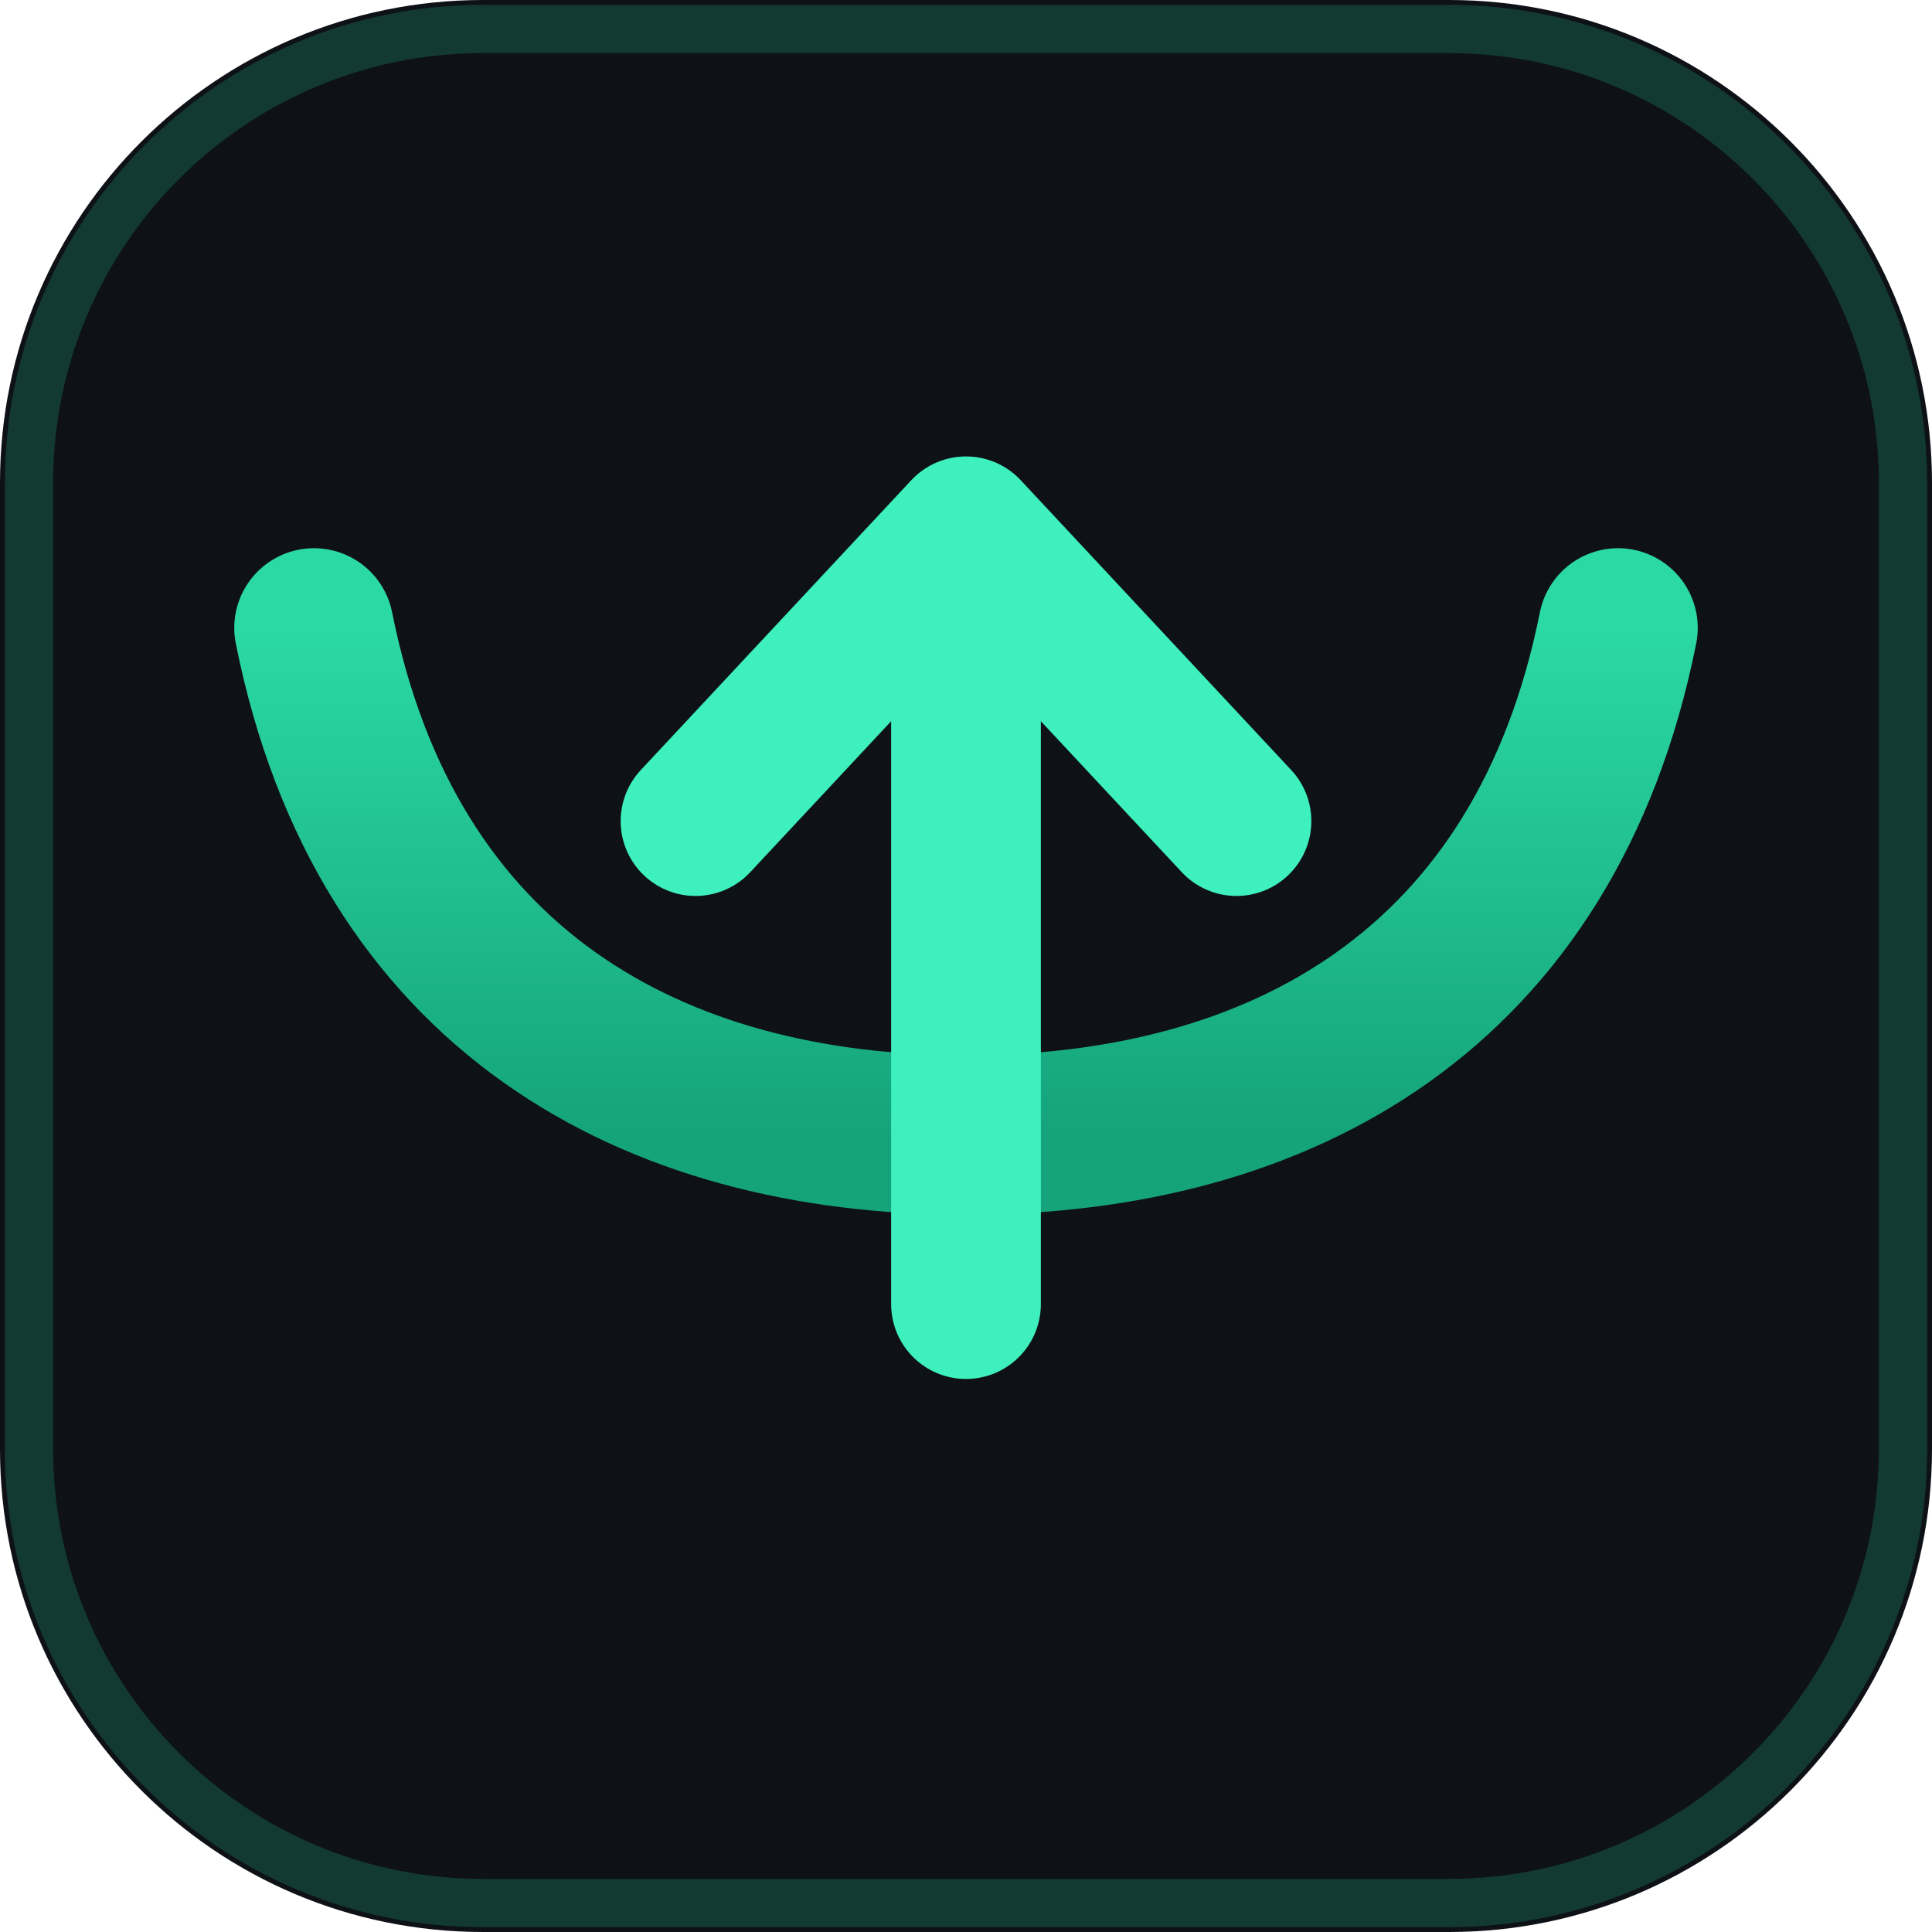
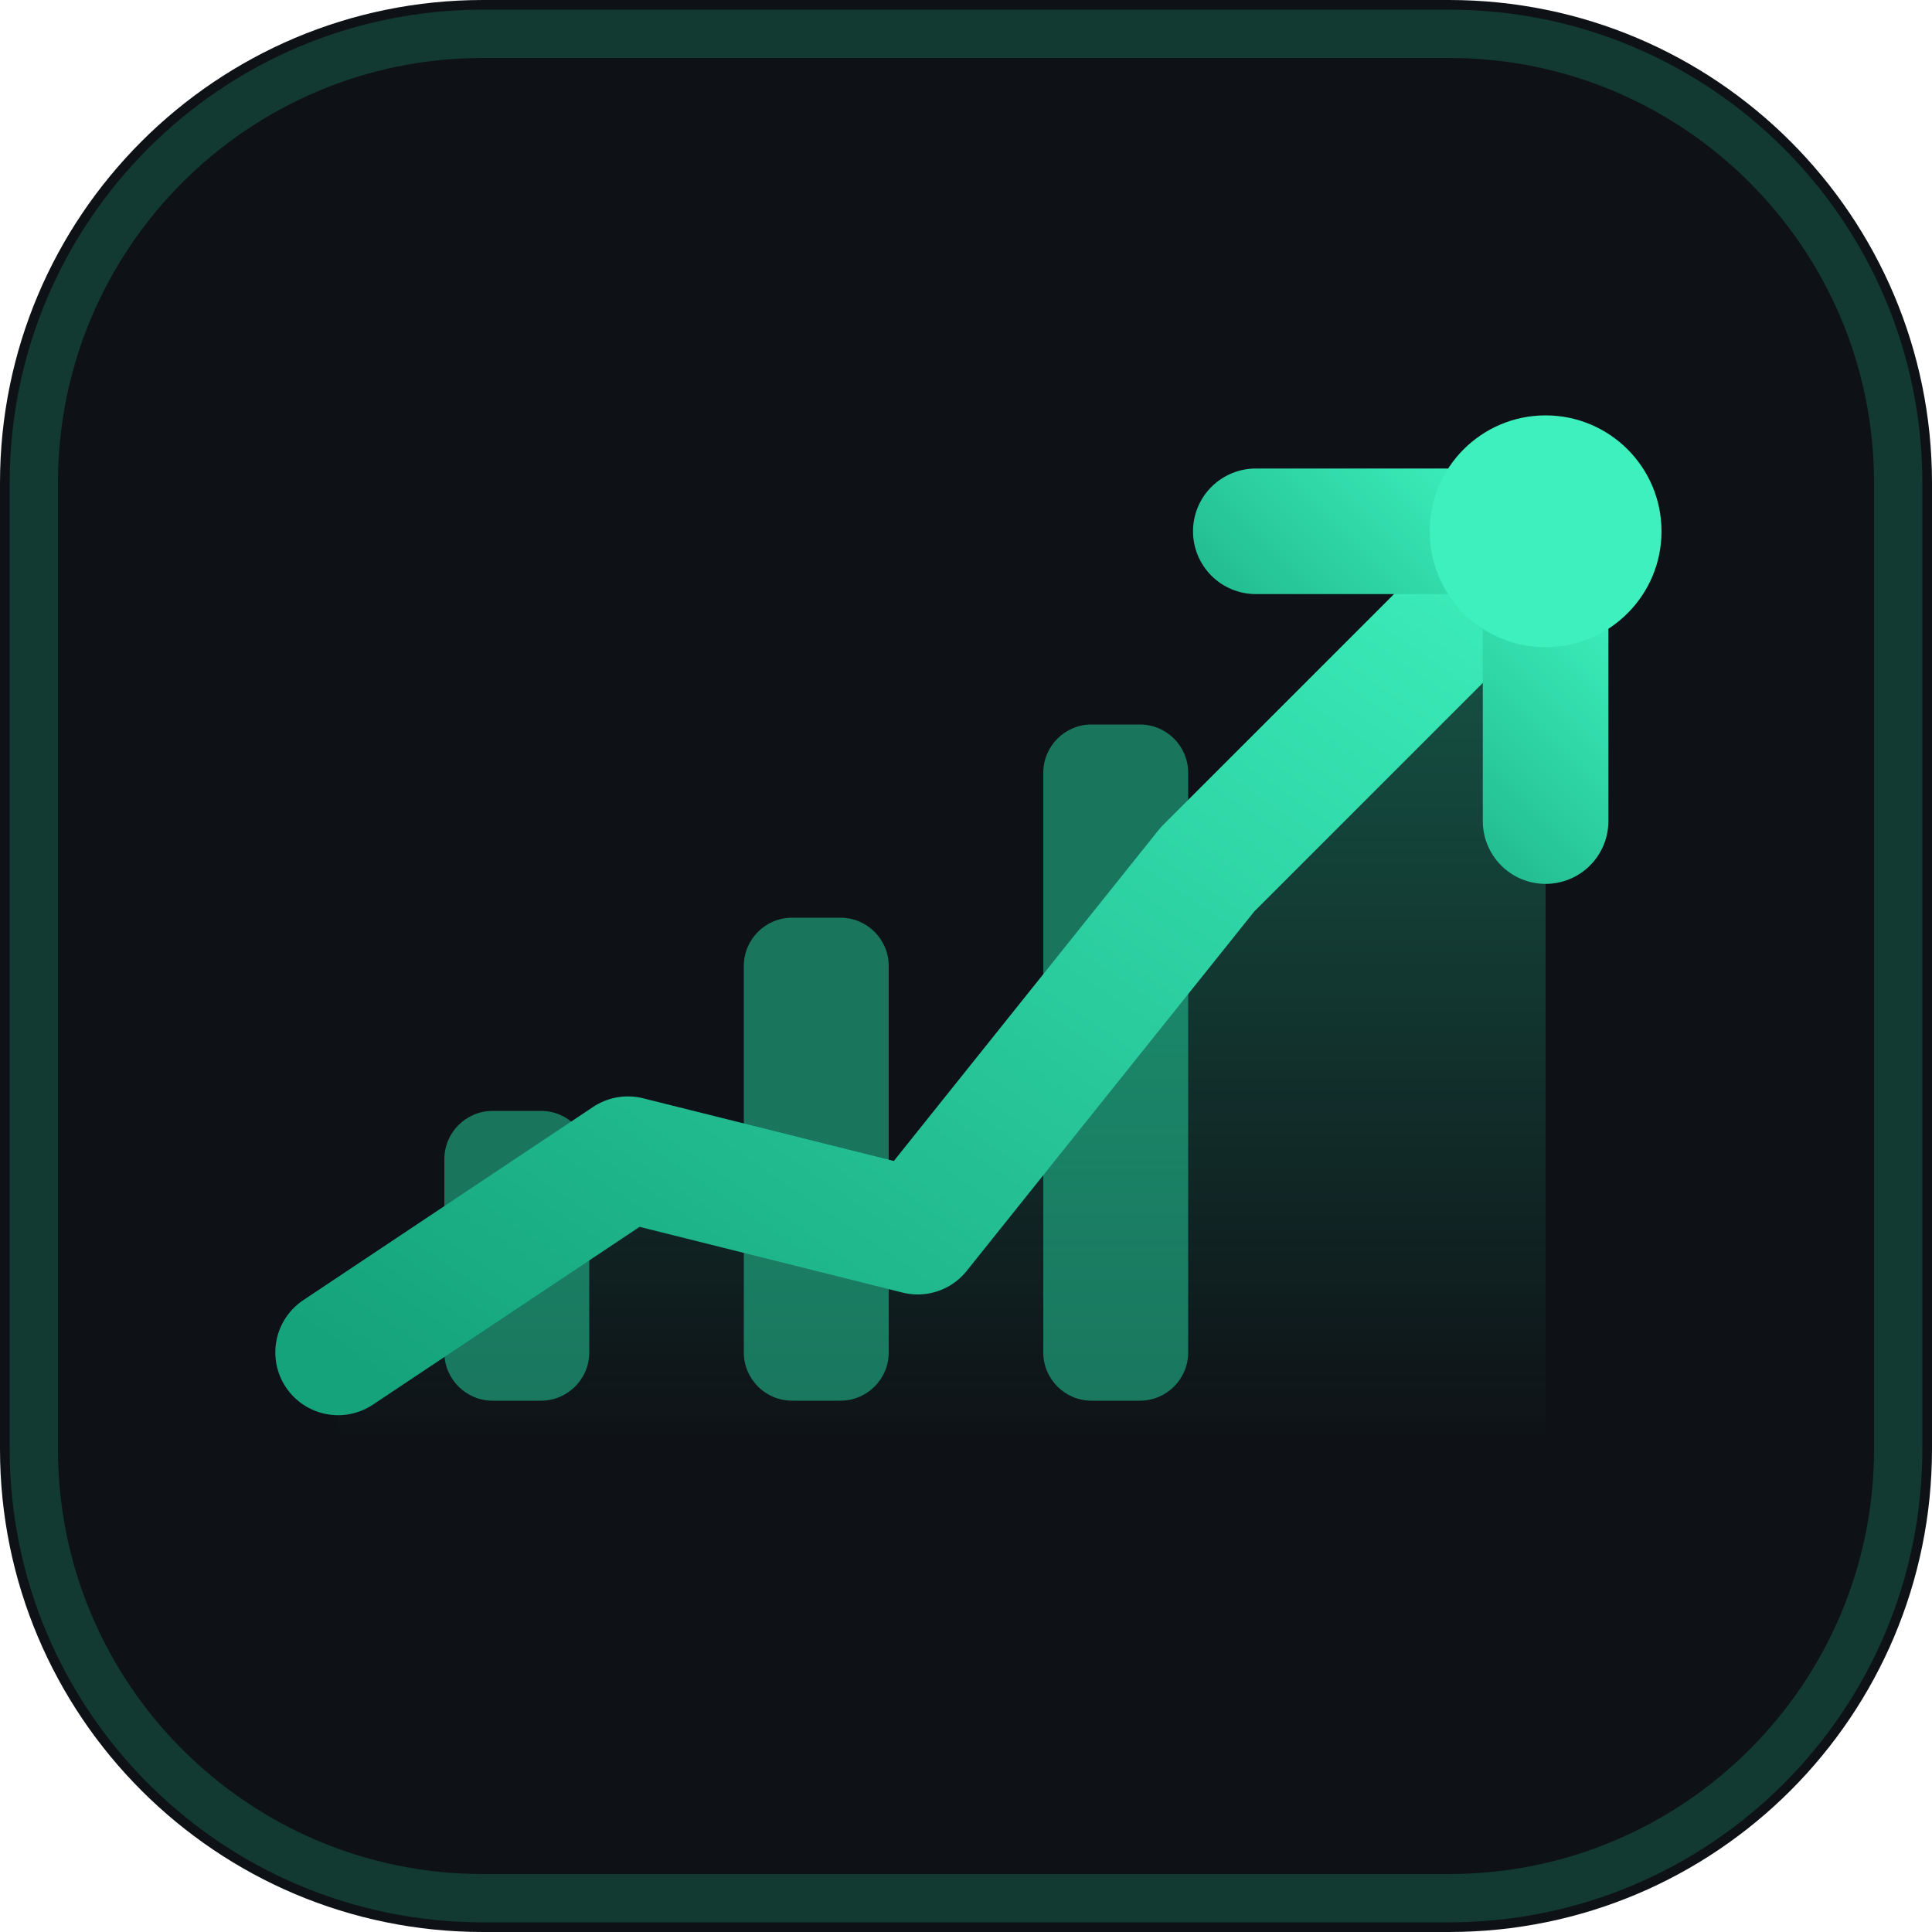
<svg xmlns="http://www.w3.org/2000/svg" viewBox="0 0 40 40" role="img" aria-label="Bull Run">
  <defs>
-     <linearGradient id="br-emerald" x1="0" y1="0" x2="0" y2="1">
-       <stop offset="0" stop-color="#2bd9a6" />
-       <stop offset="1" stop-color="#15a37b" />
+     <linearGradient id="lg-stroke" x1="0" y1="1" x2="1" y2="0">
+       <stop offset="0" stop-color="#15a37b" />
+       <stop offset="1" stop-color="#3df0bd" />
+     </linearGradient>
+     <linearGradient id="lg-fill" x1="0" y1="0" x2="0" y2="1">
+       <stop offset="0" stop-color="#22c997" stop-opacity="0.40" />
+       <stop offset="1" stop-color="#22c997" stop-opacity="0" />
    </linearGradient>
  </defs>
  <rect width="40" height="40" rx="10" fill="#0e1116" />
-   <rect x="0.6" y="0.6" width="38.8" height="38.8" rx="9.4" fill="none" stroke="#22c997" stroke-opacity="0.22" />
-   <path d="M6.5 13 C 8 20.5, 13.5 23.5, 20 23.5 C 26.5 23.5, 32 20.5, 33.5 13" fill="none" stroke="url(#br-emerald)" stroke-width="3.3" stroke-linecap="round" stroke-linejoin="round" />
-   <path d="M20 27 L20 11.5" fill="none" stroke="#3df0bd" stroke-width="3.1" stroke-linecap="round" />
-   <path d="M14.4 17 L20 11 L25.6 17" fill="none" stroke="#3df0bd" stroke-width="3.1" stroke-linecap="round" stroke-linejoin="round" />
+   <rect x="0.7" y="0.7" width="38.6" height="38.6" rx="9.3" fill="none" stroke="#22c997" stroke-opacity="0.22" />
+   <g fill="#22c997" opacity="0.55">
+     <rect x="9.2" y="23" width="3" height="6" rx="1" />
+     <rect x="15.4" y="19" width="3" height="10" rx="1" />
+     <rect x="21.6" y="15" width="3" height="14" rx="1" />
+   </g>
+   <path d="M7 28 L13 24 L19 25.5 L25 18 L32 11 L32 30 L7 30 Z" fill="url(#lg-fill)" />
+   <path d="M7 28 L13 24 L19 25.5 L25 18 L32 11" fill="none" stroke="url(#lg-stroke)" stroke-width="2.6" stroke-linecap="round" stroke-linejoin="round" />
+   <path d="M26 11 L32 11 L32 17" fill="none" stroke="url(#lg-stroke)" stroke-width="2.6" stroke-linecap="round" stroke-linejoin="round" />
+   <circle cx="32" cy="11" r="2.4" fill="#3df0bd" />
</svg>
